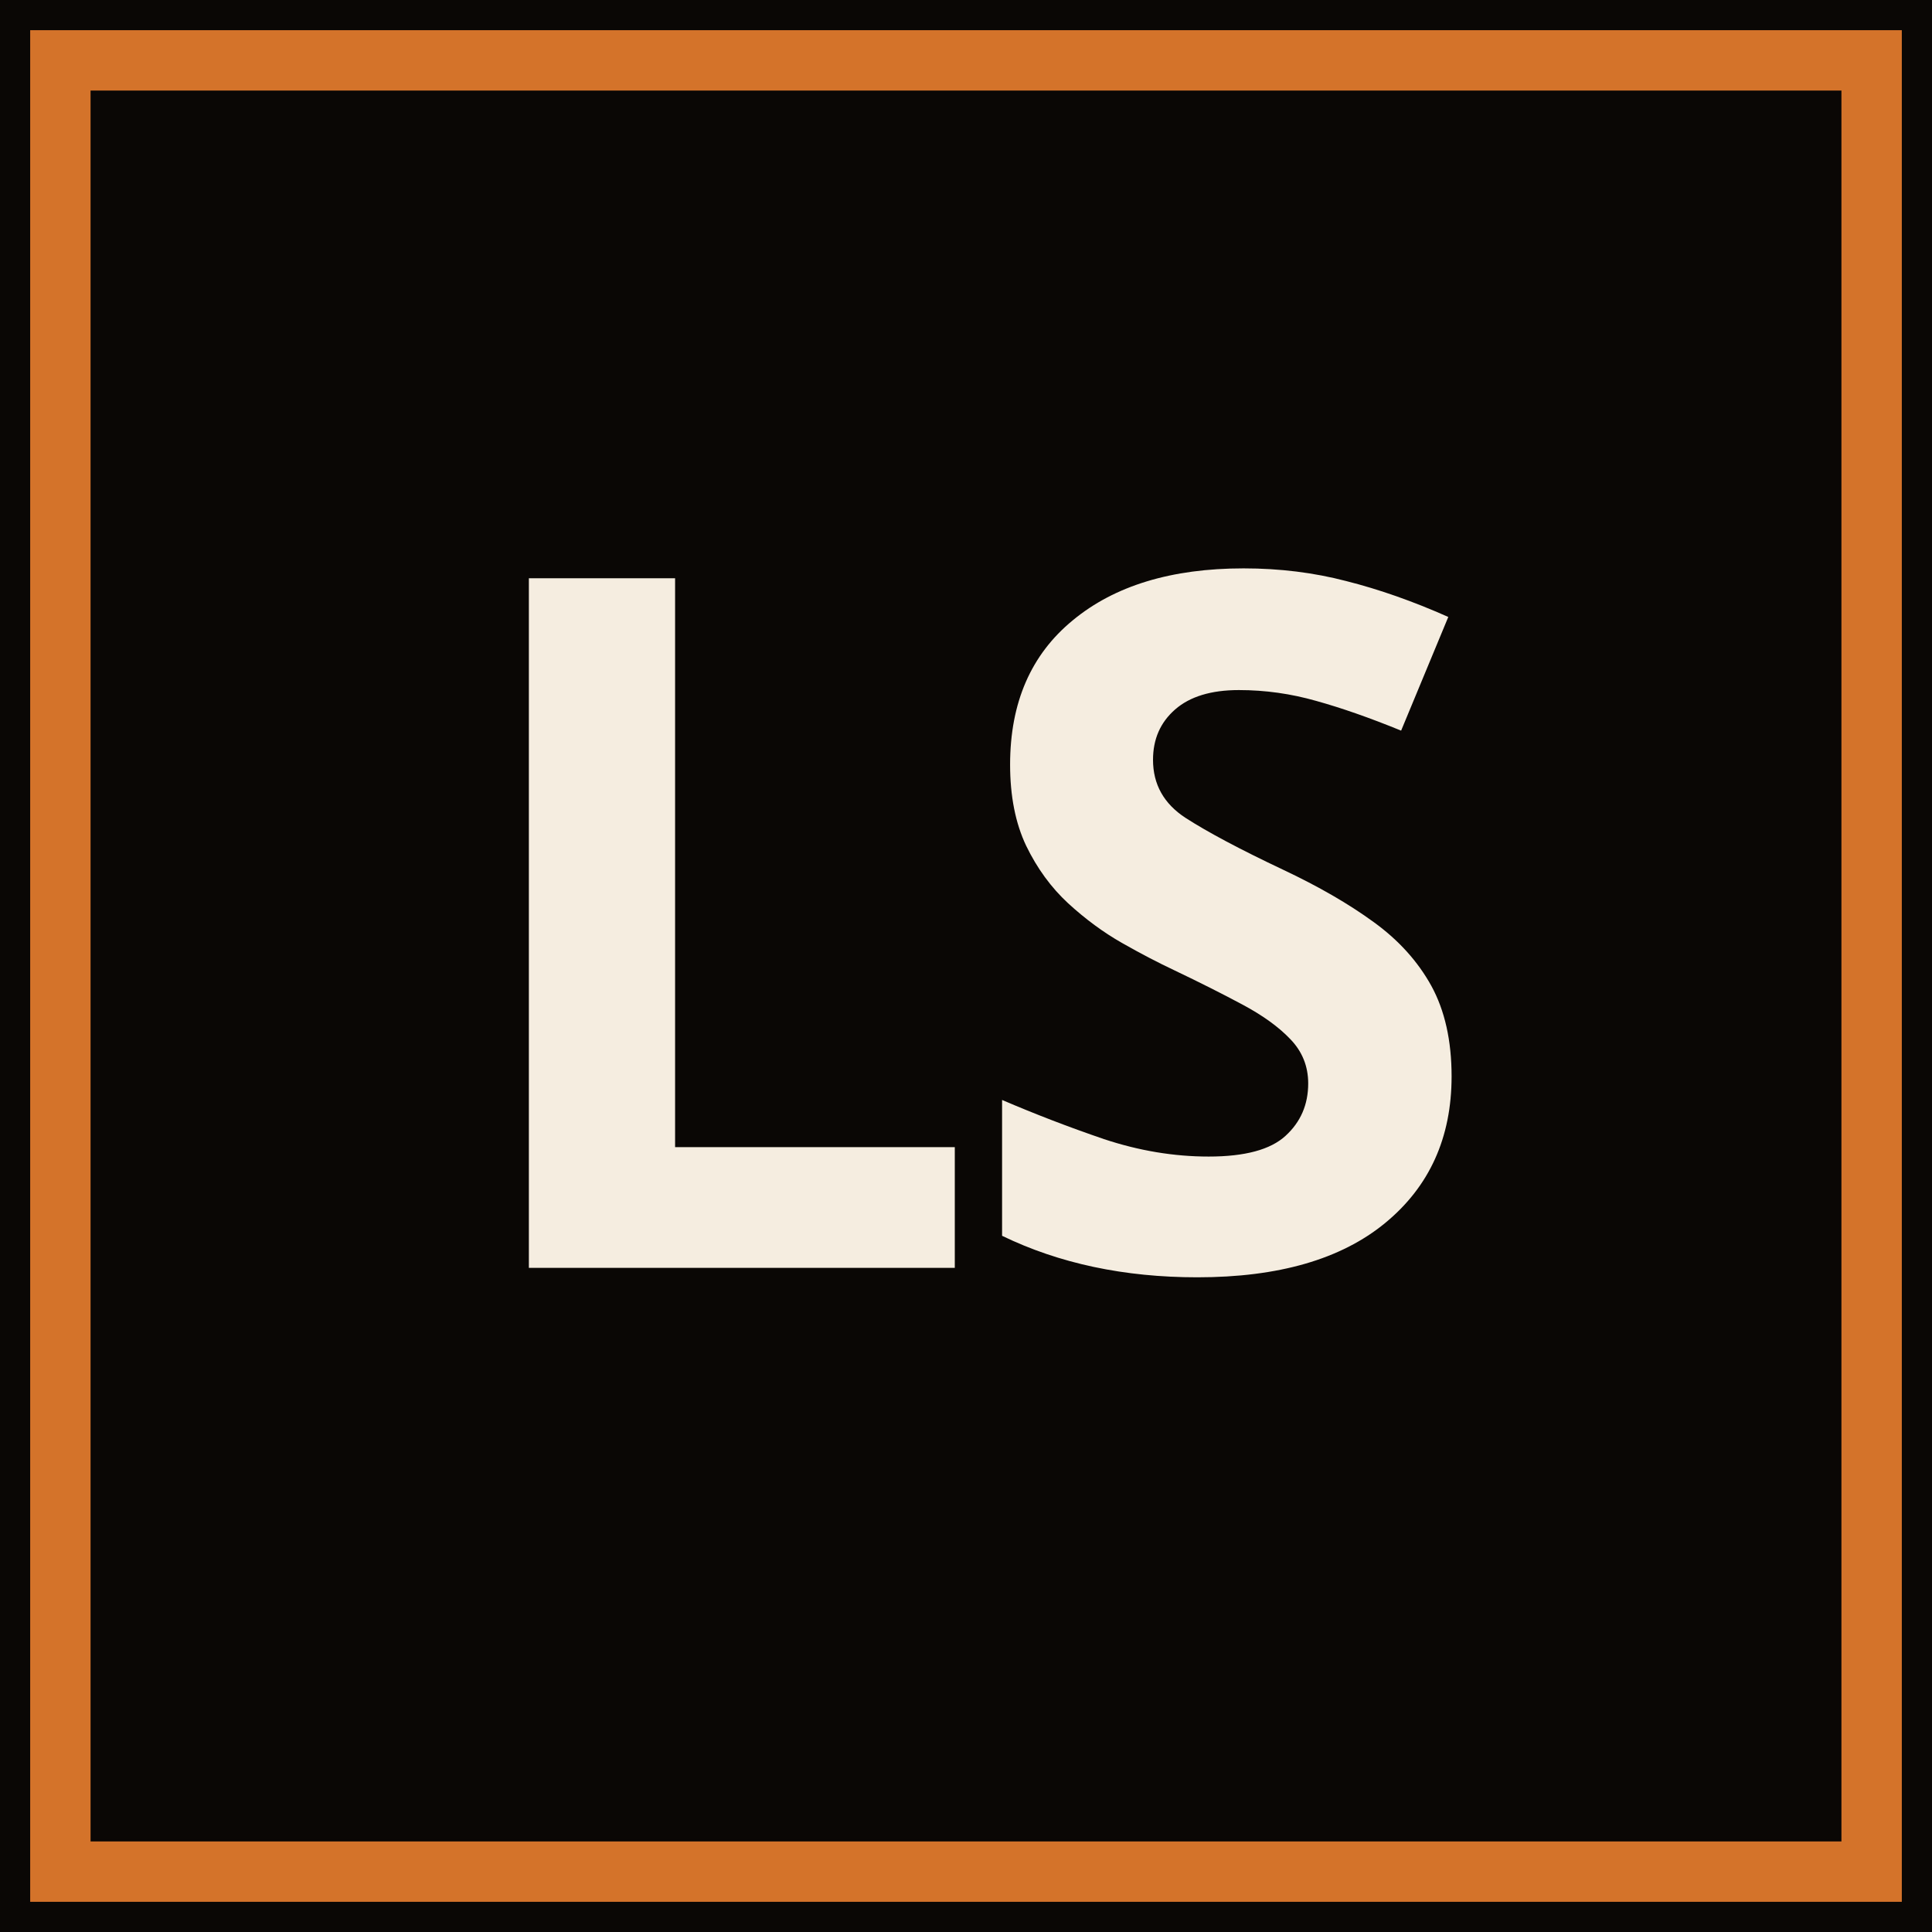
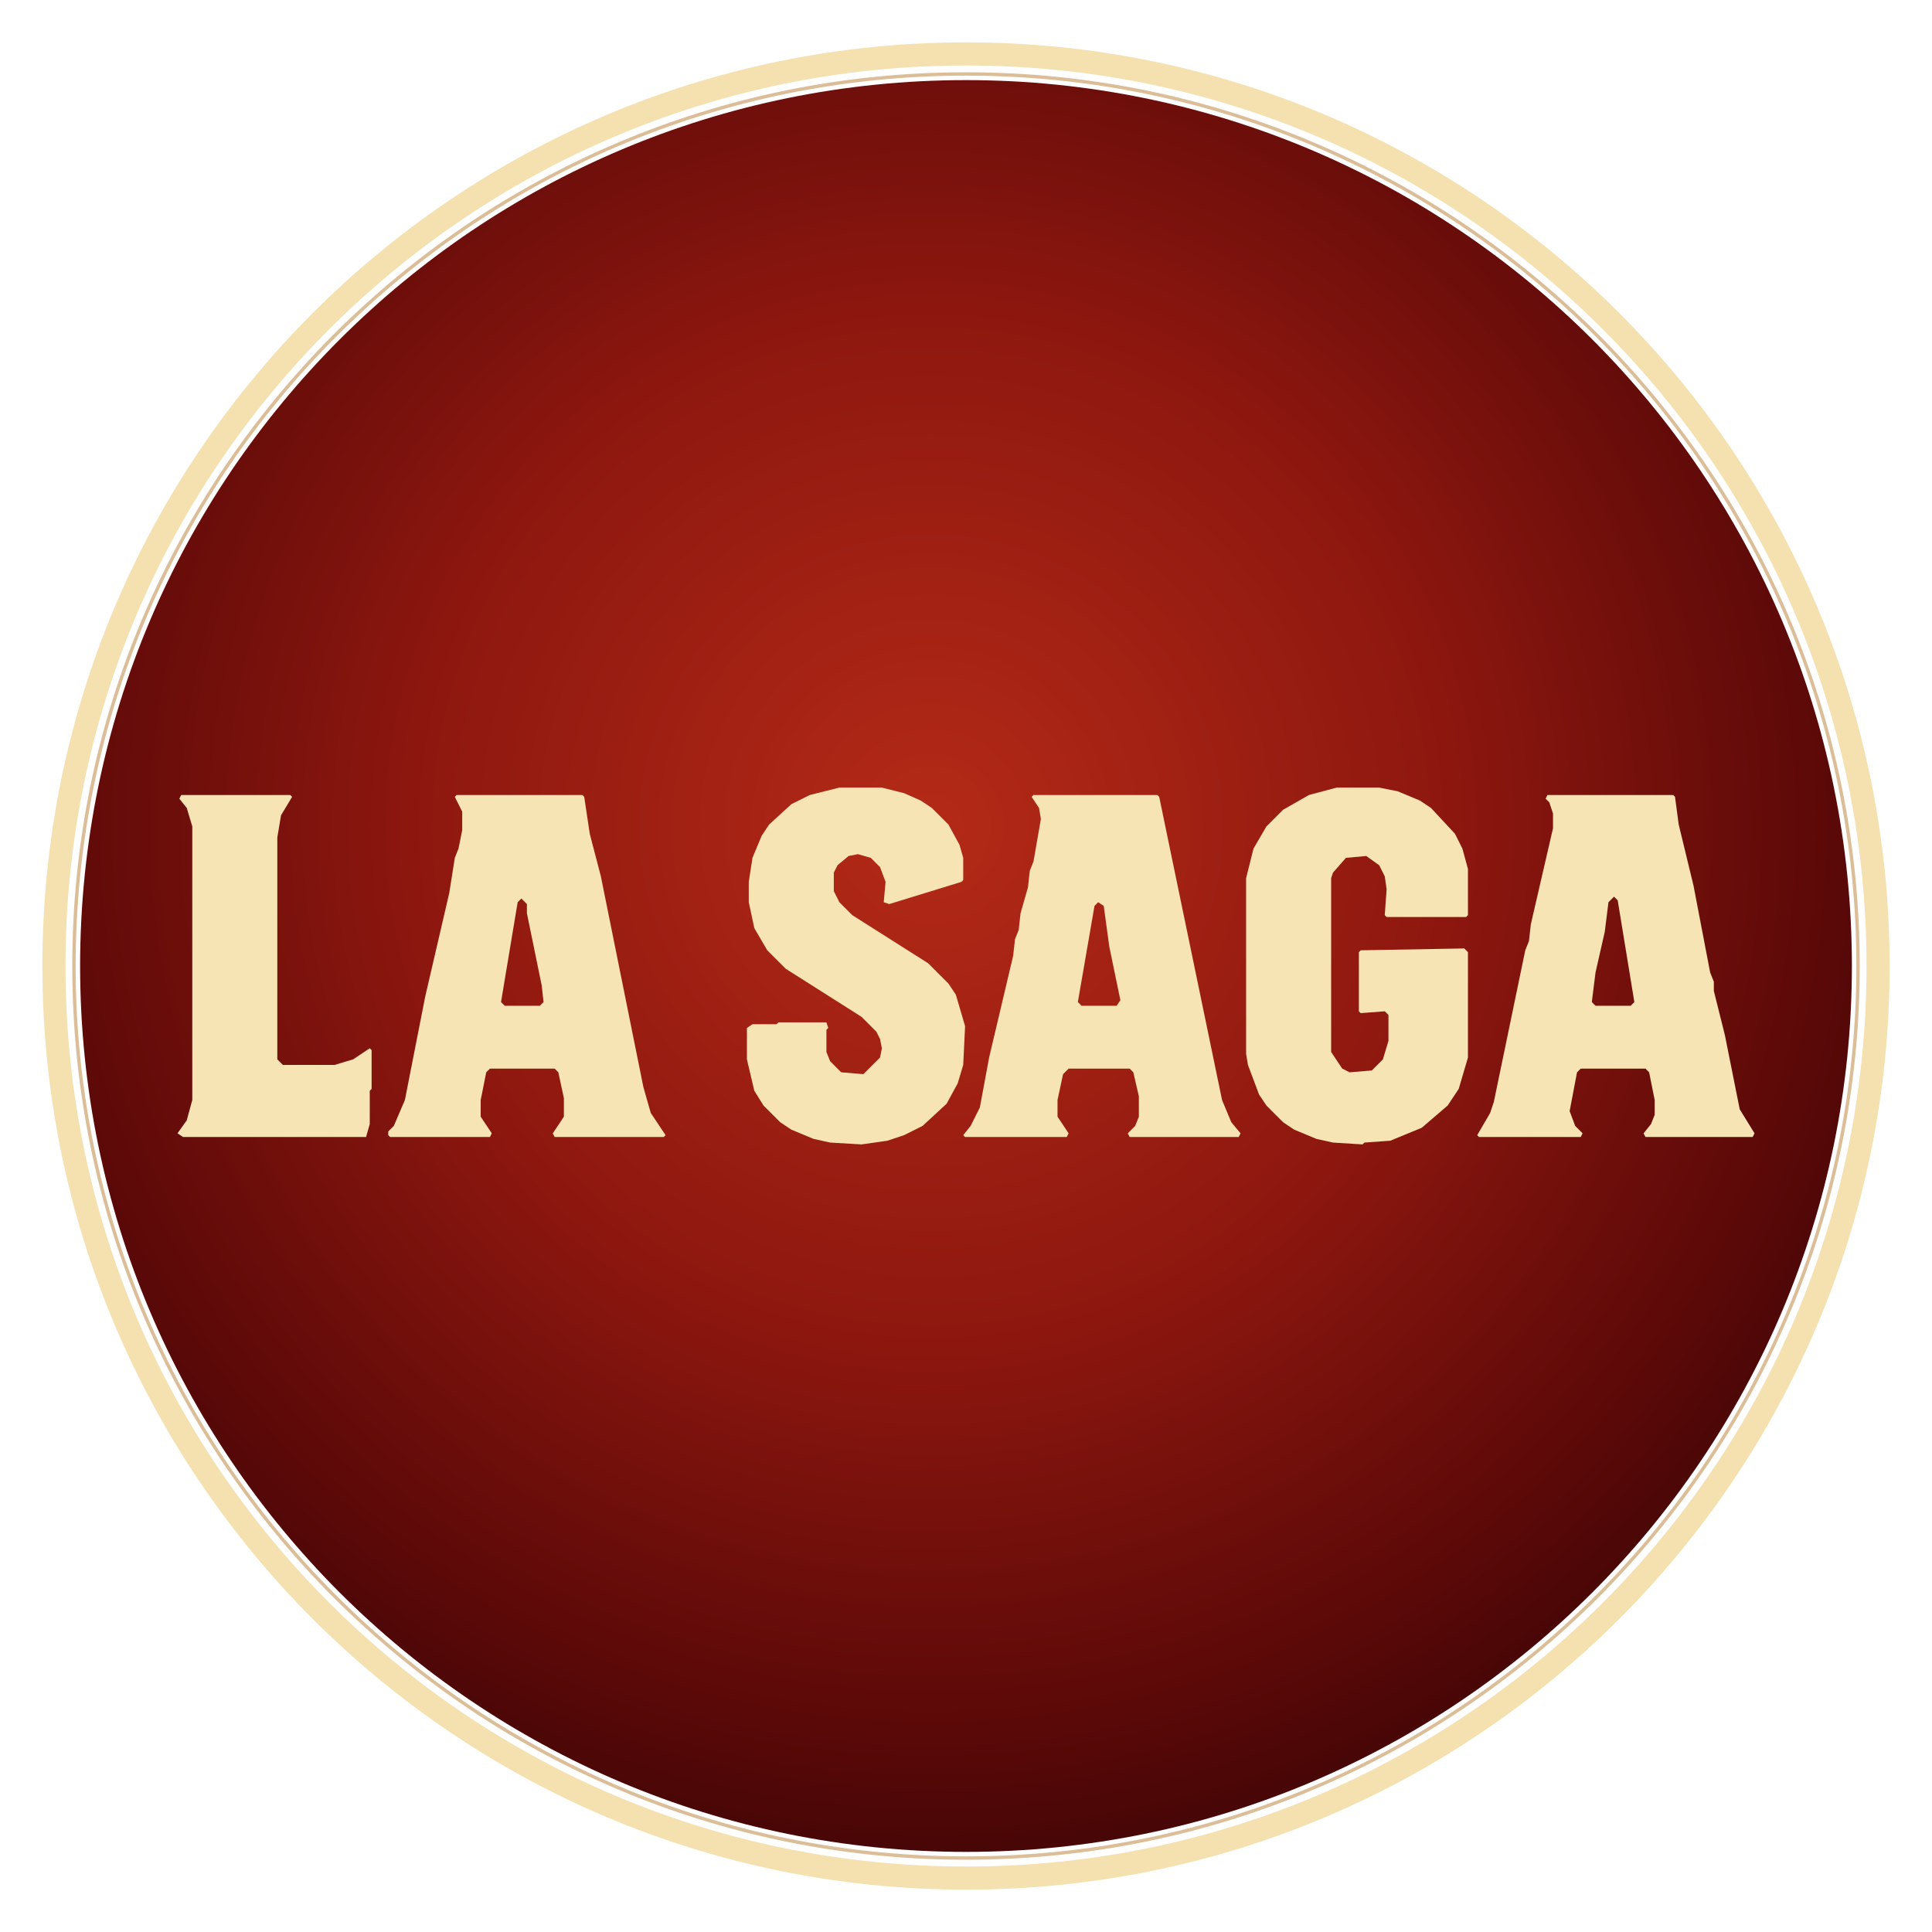
- <svg xmlns="http://www.w3.org/2000/svg" viewBox="0 0 64 64">
-   <rect width="64" height="64" fill="#0a0705" />
-   <rect x="2" y="2" width="60" height="60" fill="none" stroke="#d4732a" stroke-width="2" />
-   <text x="32" y="42" font-family="Impact, 'Arial Narrow', sans-serif" font-size="32" font-weight="900" fill="#f5ede0" text-anchor="middle" letter-spacing="-1">LS</text>
+ <svg xmlns="http://www.w3.org/2000/svg" viewBox="0 0 1254 1254">
+   <defs>
+     <radialGradient id="bgGrad" cx="48%" cy="42%" r="66%">
+       <stop offset="0%" stop-color="#b42a17" />
+       <stop offset="45%" stop-color="#8d170f" />
+       <stop offset="78%" stop-color="#5b0908" />
+       <stop offset="100%" stop-color="#350304" />
+     </radialGradient>
+   </defs>
+   <g id="layer-bg">
+     <circle cx="627" cy="627" r="575" fill="url(#bgGrad)" />
+   </g>
+   <g id="layer-ring">
+     <circle cx="627" cy="627" r="592" fill="none" stroke="#F4E1AF" stroke-width="15" />
+     <circle cx="627" cy="627" r="579" fill="none" stroke="#C89B61" stroke-width="2.2" opacity="0.65" />
+   </g>
+   <g id="layer-text-top" transform="translate(627,627) scale(1.2) translate(-631.5,-508.5)">
+     <path d="M 946.0,416.0 L 945.0,418.0 L 947.0,420.0 L 949.0,426.0 L 949.0,434.0 L 937.0,486.0 L 936.0,495.0 L 934.0,500.0 L 917.0,582.0 L 915.0,588.0 L 908.0,600.0 L 909.0,601.0 L 964.0,601.0 L 965.0,599.0 L 961.0,595.0 L 958.0,587.0 L 962.0,566.0 L 964.0,564.0 L 999.0,564.0 L 1001.0,566.0 L 1004.0,581.0 L 1004.0,589.0 L 1002.0,594.0 L 998.0,599.0 L 999.0,601.0 L 1057.0,601.0 L 1058.0,599.0 L 1050.0,586.0 L 1042.0,546.0 L 1036.0,522.0 L 1036.0,517.0 L 1034.0,512.0 L 1025.0,465.0 L 1017.0,432.0 L 1015.0,417.0 L 1014.0,416.0 Z M 982.0,471.0 L 984.0,473.0 L 993.0,528.0 L 991.0,530.0 L 972.0,530.0 L 970.0,528.0 L 972.0,512.0 L 977.0,490.0 L 979.0,474.0 Z M 668.0,416.0 L 667.0,417.0 L 671.0,423.0 L 672.0,429.0 L 668.0,452.0 L 666.0,457.0 L 665.0,466.0 L 661.0,480.0 L 660.0,489.0 L 658.0,494.0 L 657.0,503.0 L 644.0,558.0 L 639.0,585.0 L 634.0,595.0 L 630.0,600.0 L 631.0,601.0 L 686.0,601.0 L 687.0,599.0 L 681.0,590.0 L 681.0,581.0 L 684.0,567.0 L 687.0,564.0 L 720.0,564.0 L 722.0,566.0 L 725.0,579.0 L 725.0,590.0 L 723.0,595.0 L 719.0,599.0 L 720.0,601.0 L 779.0,601.0 L 780.0,599.0 L 775.0,593.0 L 770.0,581.0 L 736.0,417.0 L 735.0,416.0 Z M 703.0,474.0 L 706.0,476.0 L 709.0,498.0 L 715.0,527.0 L 713.0,530.0 L 694.0,530.0 L 692.0,528.0 L 701.0,476.0 Z M 356.0,416.0 L 355.0,417.0 L 359.0,425.0 L 359.0,435.0 L 357.0,445.0 L 355.0,450.0 L 352.0,469.0 L 339.0,525.0 L 328.0,581.0 L 322.0,595.0 L 319.0,598.0 L 319.0,600.0 L 320.0,601.0 L 374.0,601.0 L 375.0,599.0 L 369.0,590.0 L 369.0,581.0 L 372.0,566.0 L 374.0,564.0 L 409.0,564.0 L 411.0,566.0 L 414.0,580.0 L 414.0,590.0 L 408.0,599.0 L 409.0,601.0 L 468.0,601.0 L 469.0,600.0 L 461.0,588.0 L 457.0,574.0 L 434.0,460.0 L 428.0,437.0 L 425.0,417.0 L 424.0,416.0 Z M 391.0,472.0 L 394.0,475.0 L 394.0,480.0 L 402.0,519.0 L 403.0,528.0 L 401.0,530.0 L 382.0,530.0 L 380.0,528.0 L 389.0,474.0 Z M 207.0,416.0 L 206.0,418.0 L 210.0,423.0 L 213.0,433.0 L 213.0,581.0 L 210.0,592.0 L 205.0,599.0 L 208.0,601.0 L 307.0,601.0 L 309.0,594.0 L 309.0,576.0 L 310.0,575.0 L 310.0,554.0 L 309.0,553.0 L 300.0,559.0 L 290.0,562.0 L 262.0,562.0 L 259.0,559.0 L 259.0,439.0 L 261.0,427.0 L 267.0,417.0 L 266.0,416.0 Z M 832.0,412.0 L 817.0,416.0 L 803.0,424.0 L 794.0,433.0 L 787.0,445.0 L 783.0,461.0 L 783.0,556.0 L 784.0,562.0 L 790.0,578.0 L 794.0,584.0 L 803.0,593.0 L 809.0,597.0 L 821.0,602.0 L 830.0,604.0 L 846.0,605.0 L 847.0,604.0 L 861.0,603.0 L 878.0,596.0 L 892.0,584.0 L 898.0,575.0 L 903.0,558.0 L 903.0,501.0 L 901.0,499.0 L 845.0,500.0 L 844.0,501.0 L 844.0,533.0 L 845.0,534.0 L 858.0,533.0 L 860.0,535.0 L 860.0,549.0 L 857.0,559.0 L 851.0,565.0 L 839.0,566.0 L 835.0,564.0 L 829.0,555.0 L 829.0,461.0 L 830.0,458.0 L 837.0,450.0 L 848.0,449.0 L 855.0,454.0 L 858.0,460.0 L 859.0,467.0 L 858.0,481.0 L 859.0,482.0 L 902.0,482.0 L 903.0,481.0 L 903.0,456.0 L 900.0,445.0 L 896.0,437.0 L 883.0,423.0 L 877.0,419.0 L 865.0,414.0 L 855.0,412.0 Z M 563.0,412.0 L 547.0,416.0 L 537.0,421.0 L 525.0,432.0 L 521.0,438.0 L 516.0,450.0 L 514.0,463.0 L 514.0,474.0 L 517.0,488.0 L 524.0,500.0 L 534.0,510.0 L 575.0,536.0 L 583.0,544.0 L 585.0,548.0 L 586.0,553.0 L 585.0,558.0 L 576.0,567.0 L 564.0,566.0 L 558.0,560.0 L 556.0,555.0 L 556.0,543.0 L 557.0,542.0 L 556.0,539.0 L 530.0,539.0 L 529.0,540.0 L 516.0,540.0 L 513.0,542.0 L 513.0,559.0 L 517.0,576.0 L 522.0,584.0 L 531.0,593.0 L 537.0,597.0 L 549.0,602.0 L 558.0,604.0 L 575.0,605.0 L 589.0,603.0 L 598.0,600.0 L 608.0,595.0 L 621.0,583.0 L 627.0,572.0 L 630.0,562.0 L 631.0,541.0 L 626.0,524.0 L 622.0,518.0 L 611.0,507.0 L 570.0,481.0 L 563.0,474.0 L 560.0,468.0 L 560.0,458.0 L 562.0,454.0 L 568.0,449.0 L 573.0,448.0 L 580.0,450.0 L 585.0,455.0 L 588.0,463.0 L 587.0,474.0 L 590.0,475.0 L 629.0,463.0 L 630.0,462.0 L 630.0,450.0 L 628.0,443.0 L 622.0,432.0 L 613.0,423.0 L 607.0,419.0 L 598.0,415.0 L 586.0,412.0 Z" fill="#F6E4B5" fill-rule="evenodd" />
+   </g>
</svg>
